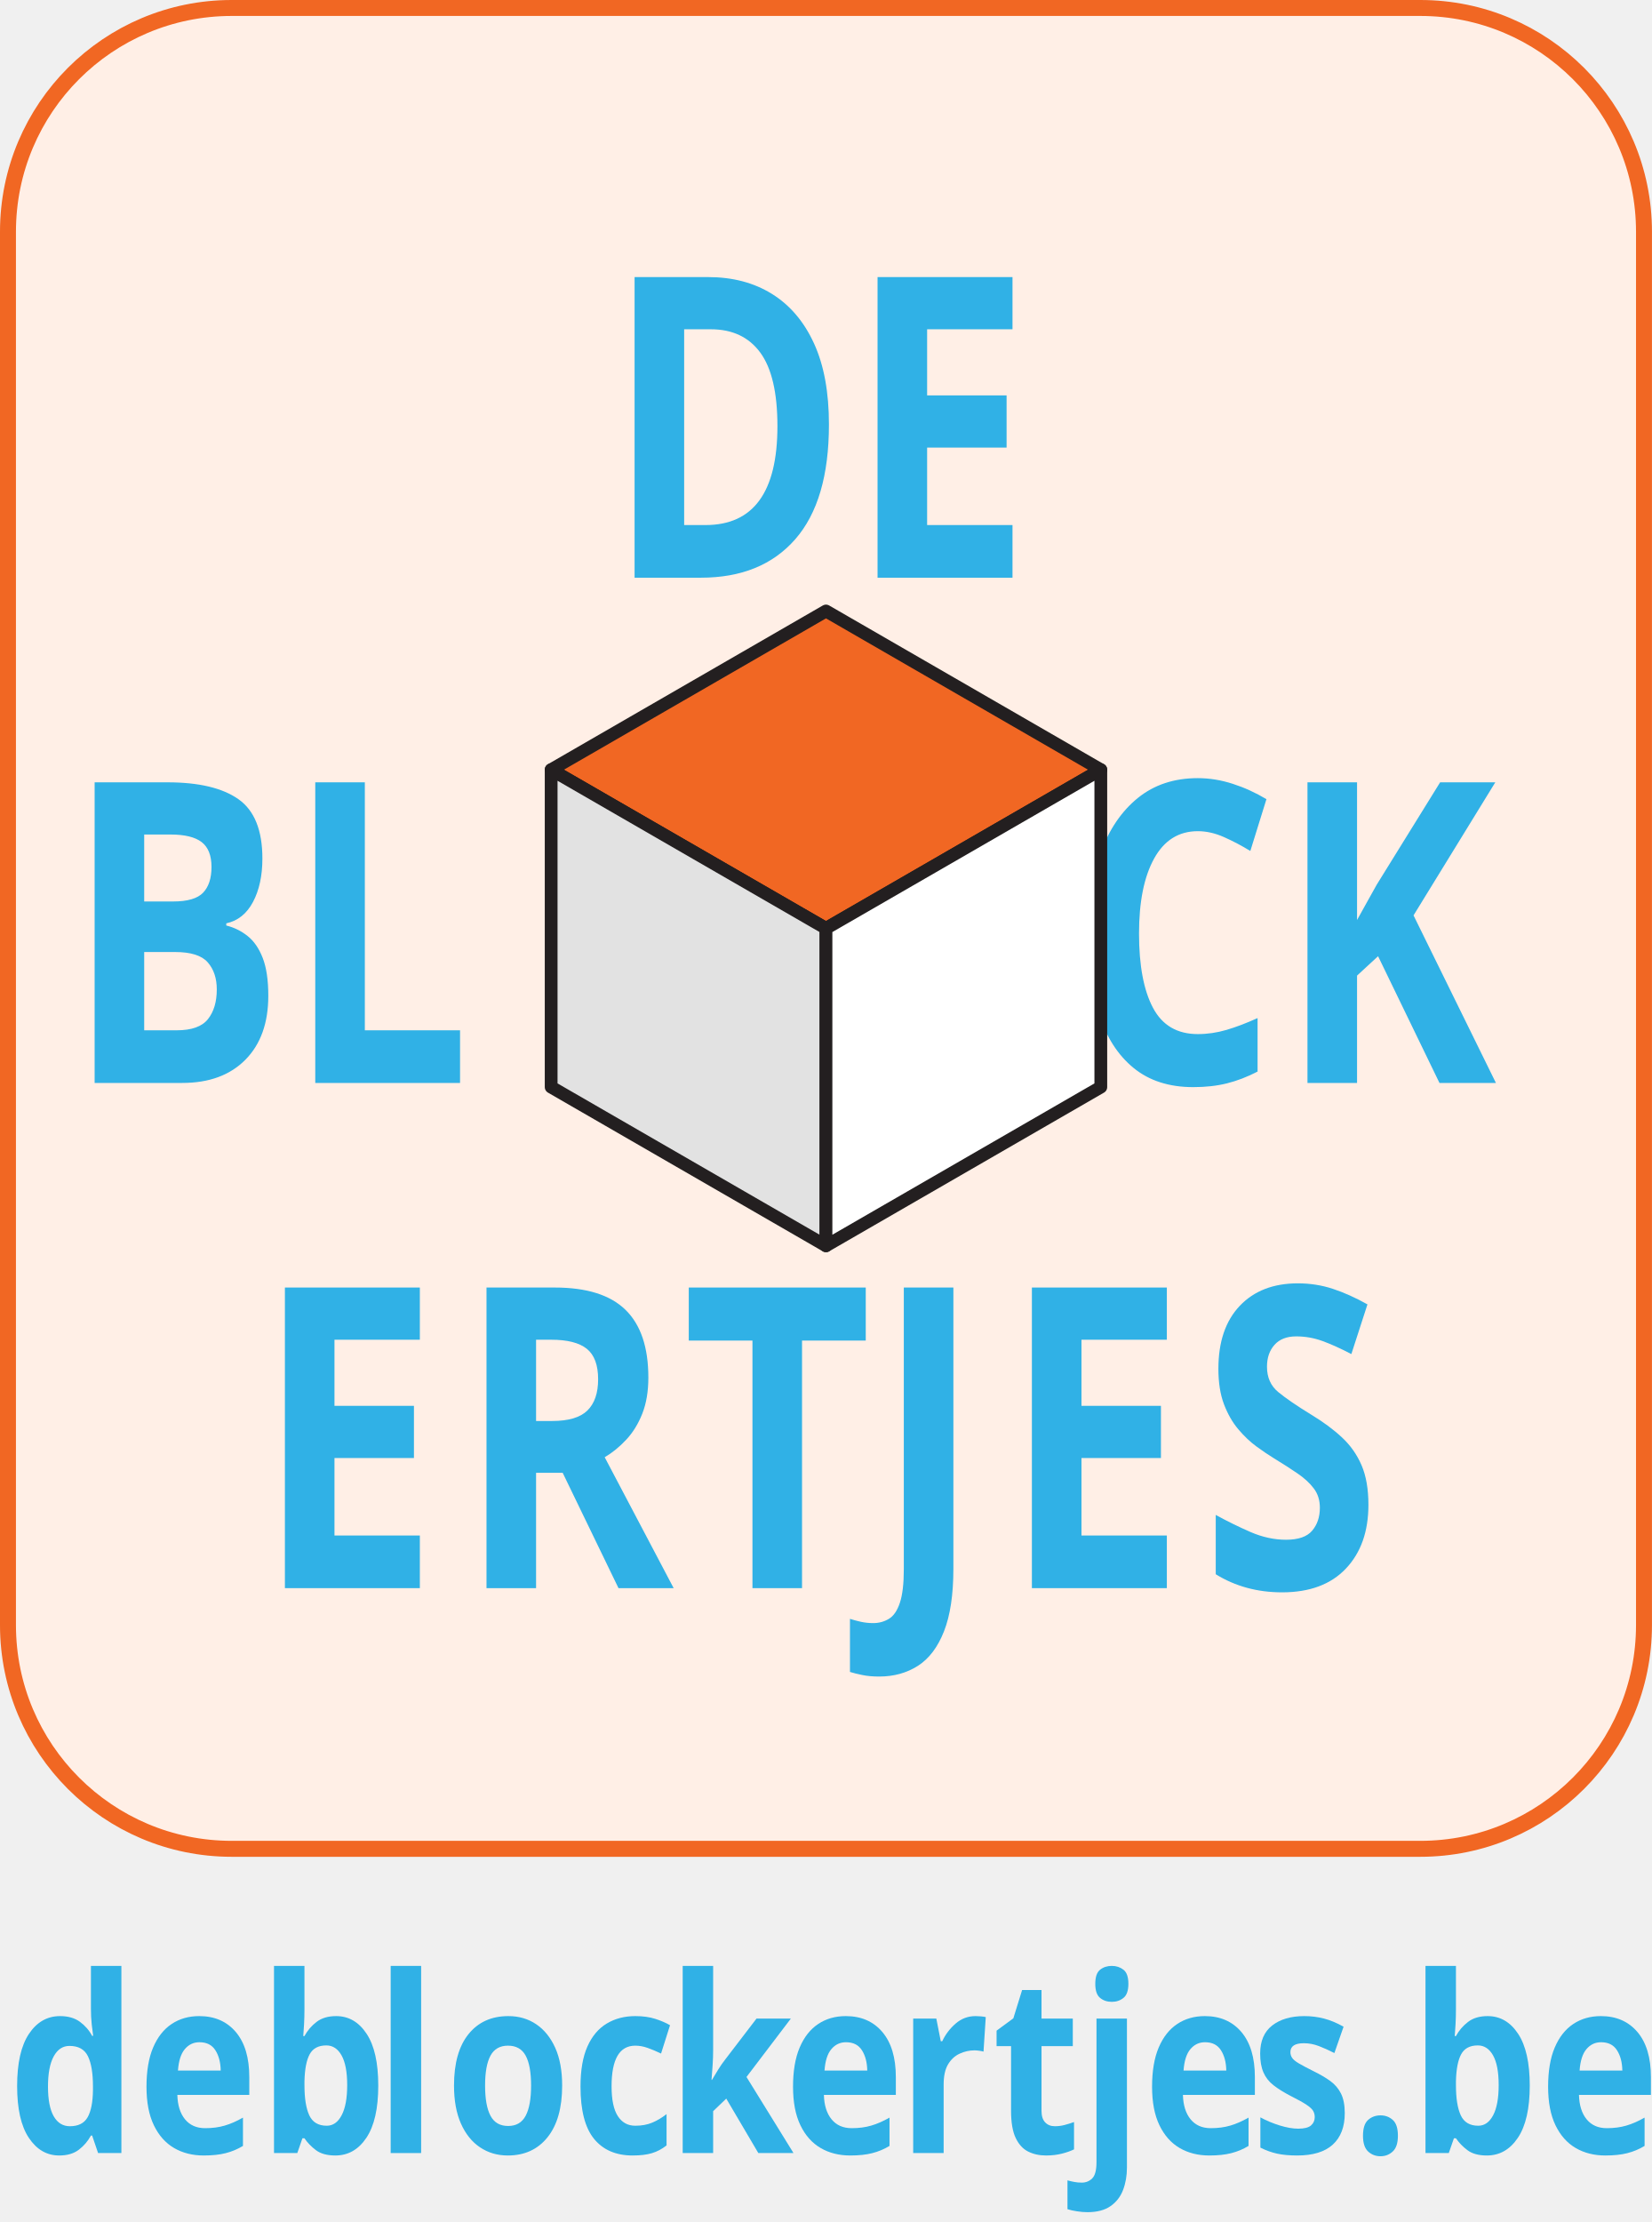
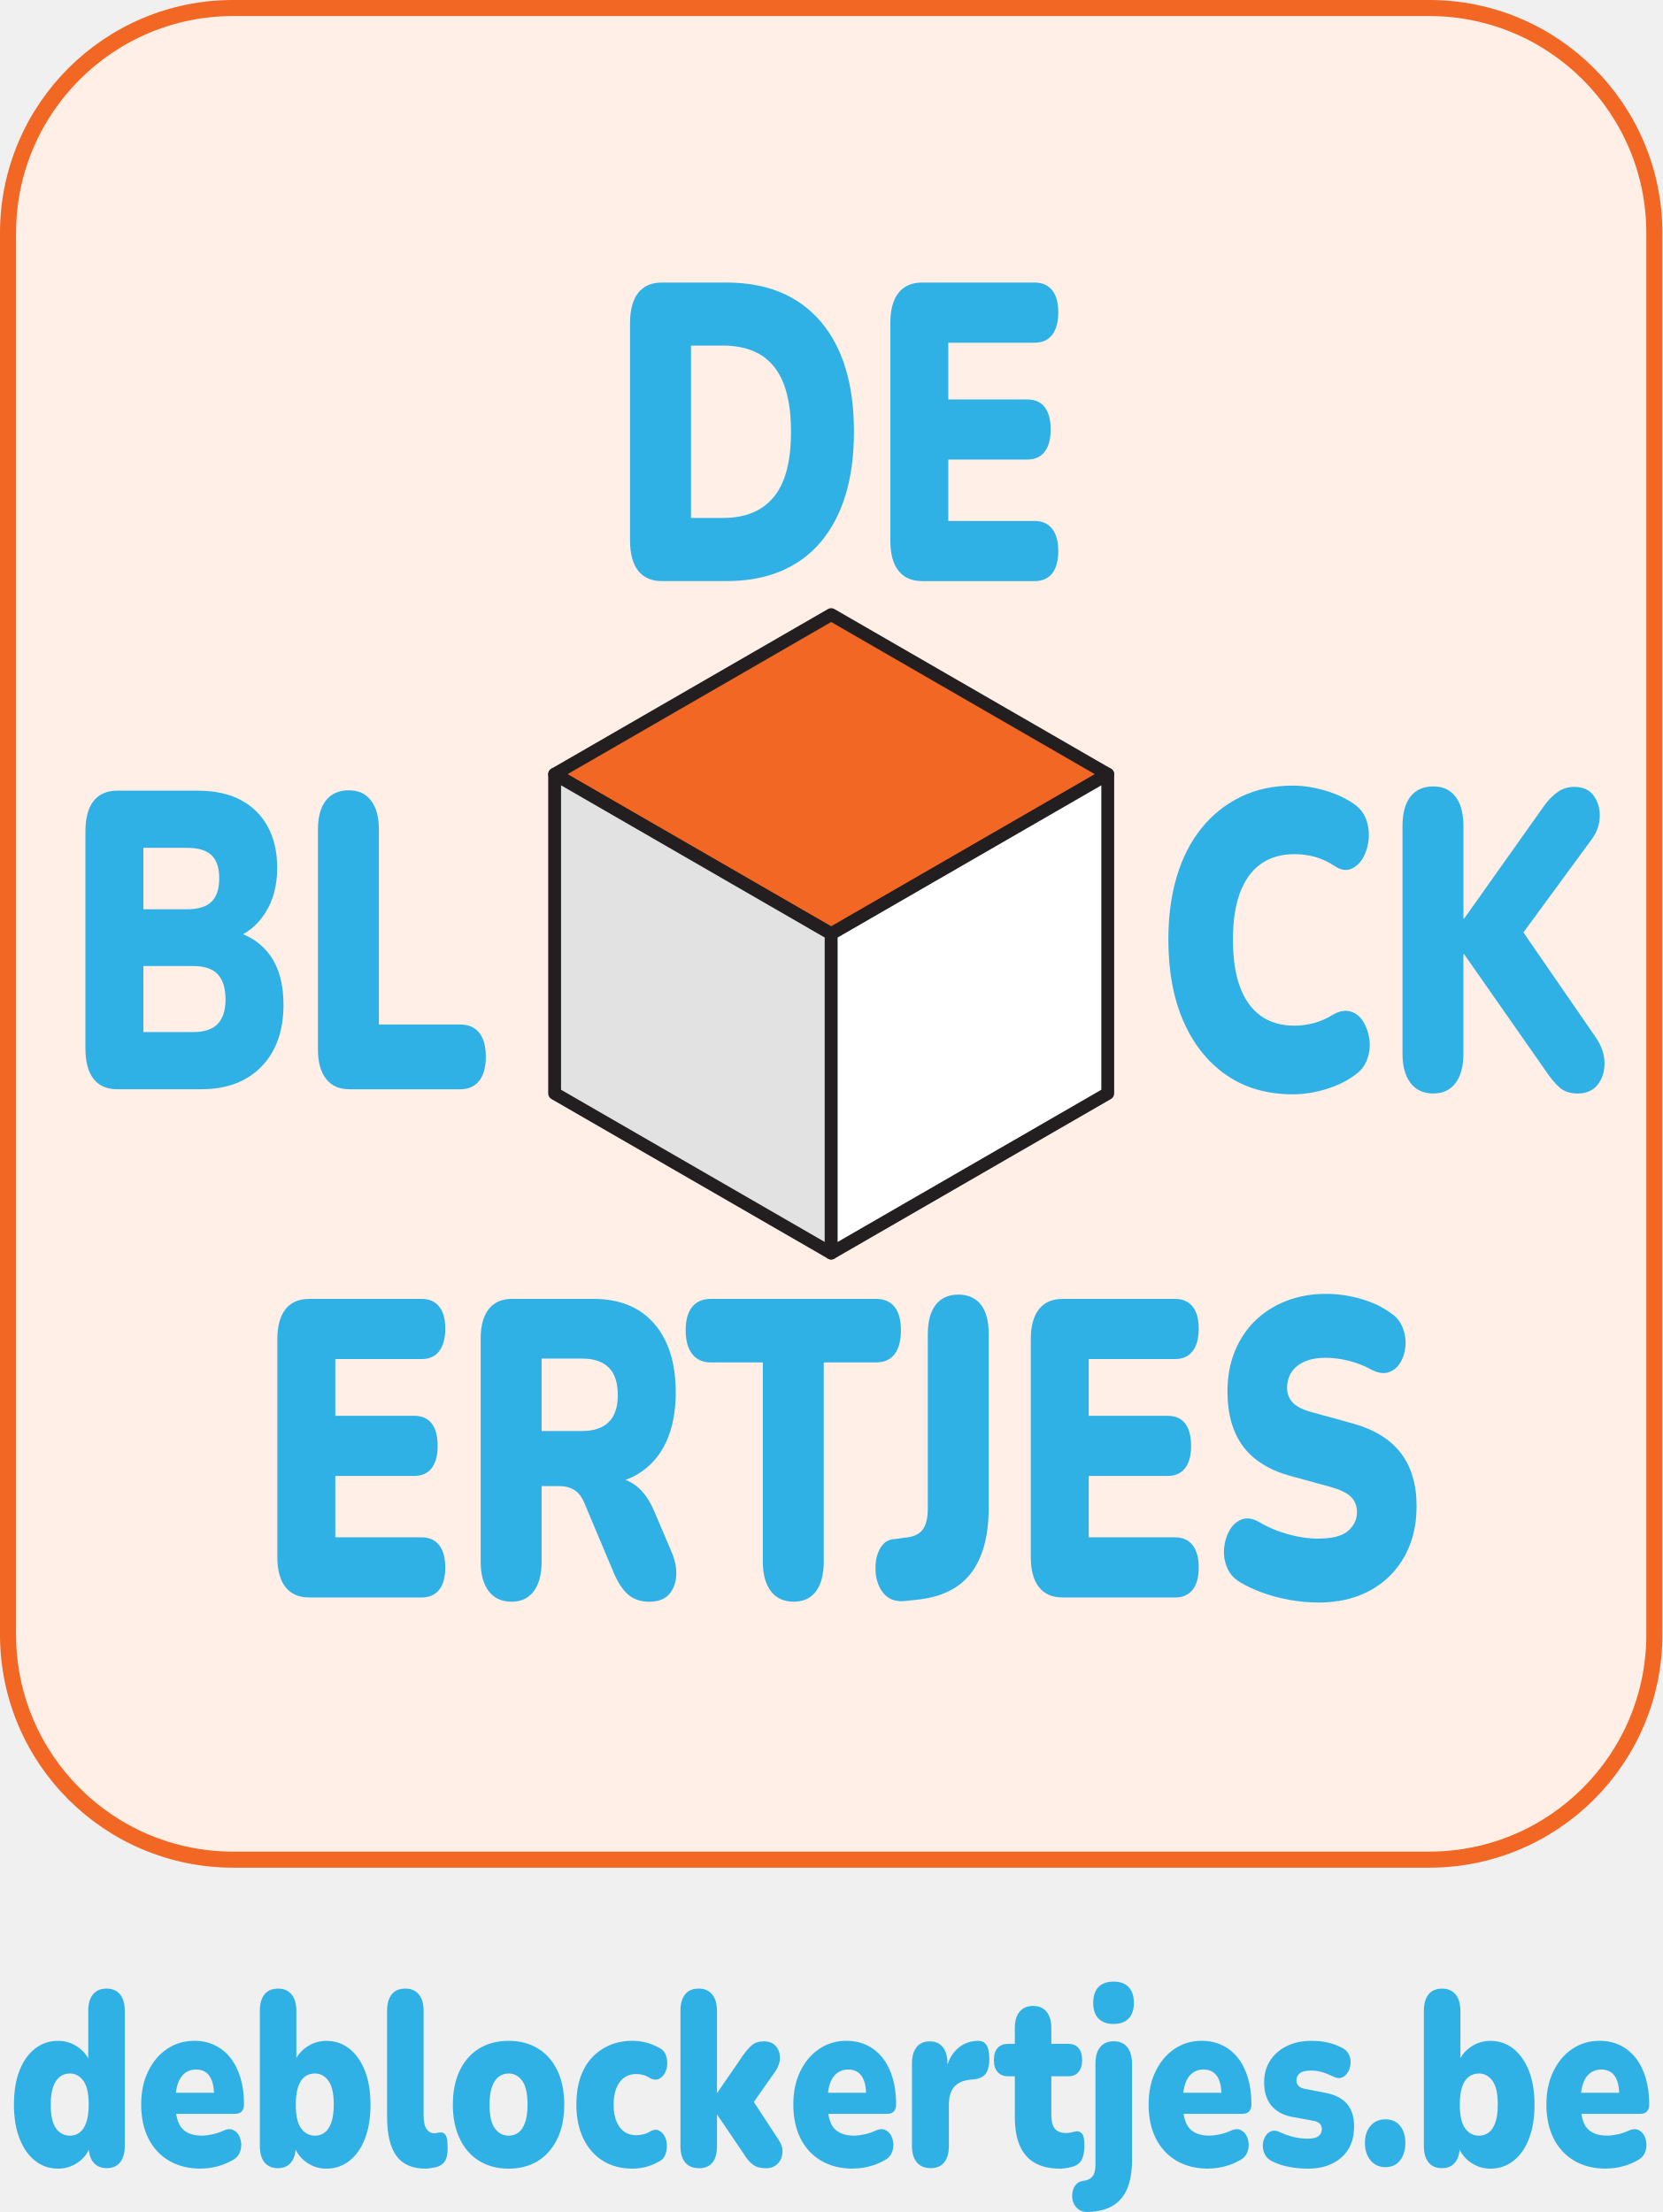
- <svg xmlns="http://www.w3.org/2000/svg" viewBox="0 0 517.84 696.41">
+ <svg xmlns="http://www.w3.org/2000/svg" viewBox="0 0 517.84 689.24">
  <defs>
    <style>
      .cls-1 {
-         letter-spacing: 0em;
+         fill: #30b1e6;
      }

      .cls-2 {
-         font-size: 131.95px;
+         fill: #ffefe6;
+         stroke: #f16723;
+         stroke-linejoin: round;
+         stroke-width: 5px;
      }

-       .cls-2, .cls-3 {
-         fill: #30b1e6;
-         font-family: Nunito-Black, Nunito;
-         font-variation-settings: 'wght' 900;
-         font-weight: 800;
+       .cls-3 {
+         fill: #231f20;
      }

      .cls-4 {
-         letter-spacing: 0em;
+         fill: #fff;
      }

      .cls-5 {
-         fill: #ffefe6;
-         stroke: #f16723;
-         stroke-width: 5px;
-       }
- 
-       .cls-5, .cls-6, .cls-7, .cls-8 {
-         stroke-linejoin: round;
-       }
- 
-       .cls-9 {
-         letter-spacing: 0em;
-       }
- 
-       .cls-3 {
-         font-size: 77.18px;
+         fill: #e2e2e2;
      }

      .cls-6 {
-         fill: #fff;
-       }
- 
-       .cls-6, .cls-7, .cls-8 {
-         stroke: #231f20;
-         stroke-width: 4px;
-       }
- 
-       .cls-10 {
-         letter-spacing: -.06em;
-       }
- 
-       .cls-7 {
-         fill: #e2e2e2;
-       }
- 
-       .cls-11 {
-         letter-spacing: -.02em;
-       }
- 
-       .cls-12 {
-         letter-spacing: 0em;
-       }
- 
-       .cls-13 {
-         letter-spacing: .03em;
-       }
- 
-       .cls-14 {
-         letter-spacing: 0em;
-       }
- 
-       .cls-15 {
-         letter-spacing: 0em;
-       }
- 
-       .cls-8 {
        fill: #f16723;
      }
    </style>
  </defs>
  <g id="Layer_6" data-name="Layer 6">
-     <text class="cls-3" transform="translate(2.49 674.8) scale(.83 1)">
-       <tspan x="0" y="0">deb</tspan>
-       <tspan class="cls-14" x="138.53" y="0">l</tspan>
-       <tspan class="cls-9" x="165" y="0">oc</tspan>
-       <tspan class="cls-12" x="248.82" y="0">k</tspan>
-       <tspan class="cls-9" x="293.04" y="0">e</tspan>
-       <tspan class="cls-13" x="335.87" y="0">r</tspan>
-       <tspan x="371.6" y="0">tje</tspan>
-       <tspan class="cls-1" x="469.46" y="0">s</tspan>
-       <tspan x="507.36" y="0">.be</tspan>
-     </text>
+     <g>
+       <path class="cls-1" d="M18.09,675.73c-2.69,0-5.06-.81-7.13-2.43-2.07-1.62-3.69-3.92-4.86-6.91-1.17-2.98-1.76-6.51-1.76-10.57s.58-7.72,1.73-10.65c1.15-2.93,2.76-5.21,4.83-6.83,2.07-1.62,4.46-2.43,7.19-2.43,2.34,0,4.45.68,6.33,2.04,1.88,1.36,3.15,3.1,3.84,5.21h-.77v-16.59c0-2.21.49-3.92,1.47-5.13.98-1.21,2.39-1.81,4.22-1.81s3.24.61,4.22,1.81c.98,1.21,1.47,2.92,1.47,5.13v42.06c0,2.21-.48,3.92-1.44,5.13-.96,1.21-2.36,1.81-4.19,1.81s-3.18-.61-4.16-1.81c-.98-1.21-1.47-2.92-1.47-5.13v-4.55l.7,3.86c-.55,2.32-1.79,4.19-3.71,5.63-1.92,1.44-4.09,2.16-6.52,2.16ZM21.74,665.46c1.15,0,2.16-.32,3.04-.96.87-.64,1.57-1.69,2.08-3.13.51-1.44.77-3.29.77-5.56,0-3.45-.55-5.93-1.66-7.45-1.11-1.52-2.52-2.28-4.22-2.28-1.15,0-2.17.33-3.07,1-.9.67-1.6,1.71-2.11,3.13-.51,1.42-.77,3.28-.77,5.6,0,3.4.55,5.85,1.66,7.37,1.11,1.52,2.54,2.28,4.28,2.28Z" />
+       <path class="cls-1" d="M62.59,675.73c-3.84,0-7.15-.82-9.94-2.47-2.79-1.65-4.93-3.96-6.43-6.95-1.49-2.98-2.24-6.48-2.24-10.5s.71-7.36,2.14-10.34c1.43-2.98,3.39-5.33,5.88-7.02s5.34-2.55,8.54-2.55c2.34,0,4.48.46,6.39,1.39,1.92.93,3.55,2.25,4.89,3.97,1.34,1.72,2.38,3.79,3.1,6.21.72,2.42,1.09,5.15,1.09,8.18,0,.98-.23,1.72-.7,2.24-.47.52-1.19.77-2.17.77h-19.63v-6.56h14.13l-.96,1c0-1.9-.21-3.46-.64-4.67-.43-1.21-1.06-2.11-1.89-2.7-.83-.59-1.87-.89-3.1-.89-1.32,0-2.47.37-3.45,1.12-.98.75-1.72,1.84-2.21,3.28-.49,1.44-.74,3.24-.74,5.4v.62c0,3.71.67,6.33,2.01,7.87,1.34,1.54,3.42,2.31,6.23,2.31.94,0,2.01-.13,3.23-.39,1.21-.26,2.38-.64,3.48-1.16,1.11-.51,2.07-.6,2.88-.27.81.33,1.44.89,1.89,1.66.45.77.7,1.69.77,2.74.06,1.05-.13,2.04-.58,2.97-.45.93-1.18,1.65-2.21,2.16-1.45.82-3.02,1.46-4.7,1.89-1.68.44-3.38.66-5.08.66Z" />
+       <path class="cls-1" d="M101.66,675.73c-2.39,0-4.54-.72-6.46-2.16-1.92-1.44-3.18-3.32-3.77-5.63l.7-3.16v3.86c0,2.21-.48,3.92-1.44,5.13s-2.33,1.81-4.12,1.81-3.23-.61-4.19-1.81c-.96-1.21-1.44-2.92-1.44-5.13v-42.06c0-2.21.48-3.92,1.44-5.13.96-1.21,2.38-1.81,4.25-1.81s3.19.61,4.19,1.81c1,1.21,1.5,2.92,1.5,5.13v16.59h-.83c.68-2.11,1.96-3.85,3.84-5.21,1.88-1.36,3.98-2.04,6.33-2.04,2.73,0,5.11.81,7.16,2.43,2.05,1.62,3.65,3.9,4.83,6.83,1.17,2.93,1.76,6.48,1.76,10.65s-.58,7.59-1.73,10.57c-1.15,2.98-2.77,5.29-4.86,6.91-2.09,1.62-4.48,2.43-7.16,2.43ZM98.08,665.46c1.15,0,2.16-.32,3.04-.96.87-.64,1.57-1.69,2.08-3.13.51-1.44.77-3.29.77-5.56,0-3.45-.55-5.93-1.66-7.45-1.11-1.52-2.52-2.28-4.22-2.28-1.19,0-2.24.33-3.13,1-.9.67-1.59,1.71-2.08,3.13-.49,1.42-.74,3.28-.74,5.6,0,3.4.55,5.85,1.66,7.37,1.11,1.52,2.54,2.28,4.28,2.28Z" />
+       <path class="cls-1" d="M132.54,675.73c-4.14,0-7.16-1.34-9.08-4.01-1.92-2.67-2.88-6.69-2.88-12.04v-33.11c0-2.21.48-3.92,1.44-5.13.96-1.21,2.38-1.81,4.25-1.81s3.19.61,4.19,1.81c1,1.21,1.5,2.92,1.5,5.13v32.65c0,1.9.31,3.29.93,4.17.62.88,1.42,1.31,2.4,1.31.3,0,.61-.04.93-.12s.65-.12.99-.12c.77-.05,1.33.26,1.69.93.36.67.54,2.03.54,4.09,0,1.8-.3,3.14-.9,4.01-.6.88-1.49,1.47-2.69,1.78-.38.05-.9.14-1.53.27-.64.13-1.24.19-1.79.19Z" />
+       <path class="cls-1" d="M158.44,675.73c-3.5,0-6.54-.8-9.14-2.39-2.6-1.59-4.63-3.9-6.07-6.91-1.45-3.01-2.17-6.55-2.17-10.61,0-3.09.4-5.85,1.21-8.3.81-2.44,1.98-4.54,3.52-6.29,1.53-1.75,3.37-3.07,5.5-3.97,2.13-.9,4.52-1.35,7.16-1.35,3.5,0,6.54.8,9.14,2.39,2.6,1.6,4.61,3.89,6.04,6.87,1.43,2.98,2.14,6.53,2.14,10.65,0,3.09-.41,5.84-1.21,8.26-.81,2.42-1.98,4.51-3.52,6.29-1.53,1.77-3.37,3.11-5.5,4.01-2.13.9-4.5,1.35-7.1,1.35ZM158.44,665.46c1.15,0,2.16-.32,3.04-.96.87-.64,1.57-1.69,2.08-3.13.51-1.44.77-3.29.77-5.56,0-3.45-.55-5.93-1.66-7.45-1.11-1.52-2.52-2.28-4.22-2.28-1.15,0-2.17.33-3.07,1-.9.67-1.6,1.71-2.11,3.13-.51,1.42-.77,3.28-.77,5.6,0,3.4.55,5.85,1.66,7.37,1.11,1.52,2.54,2.28,4.28,2.28Z" />
+       <path class="cls-1" d="M197.06,675.73c-3.54,0-6.62-.81-9.24-2.43s-4.66-3.94-6.11-6.95c-1.45-3.01-2.17-6.55-2.17-10.61,0-3.09.4-5.85,1.21-8.3.81-2.44,1.99-4.51,3.55-6.21,1.56-1.7,3.41-3.01,5.56-3.94,2.15-.93,4.55-1.39,7.19-1.39,1.24,0,2.54.15,3.9.46,1.36.31,2.77.85,4.22,1.62,1.02.46,1.74,1.17,2.14,2.12.4.95.59,1.97.54,3.05-.04,1.08-.31,2.04-.8,2.89-.49.85-1.12,1.44-1.89,1.78-.77.33-1.64.25-2.62-.27-.68-.46-1.4-.8-2.14-1-.75-.21-1.48-.31-2.21-.31-1.11,0-2.1.22-2.97.66-.87.44-1.61,1.07-2.21,1.89-.6.82-1.06,1.81-1.38,2.97-.32,1.16-.48,2.51-.48,4.05,0,2.93.62,5.25,1.85,6.95,1.24,1.7,2.96,2.55,5.18,2.55.72,0,1.46-.09,2.21-.27.75-.18,1.46-.48,2.14-.89.98-.57,1.85-.68,2.62-.35.77.34,1.38.93,1.85,1.78.47.85.71,1.83.74,2.93.02,1.11-.17,2.14-.58,3.09-.41.95-1.12,1.63-2.14,2.05-1.41.77-2.78,1.31-4.12,1.62s-2.63.46-3.87.46Z" />
+       <path class="cls-1" d="M217.65,675.57c-1.88,0-3.29-.61-4.25-1.81-.96-1.21-1.44-2.92-1.44-5.13v-42.06c0-2.21.48-3.92,1.44-5.13.96-1.21,2.38-1.81,4.25-1.81s3.19.61,4.19,1.81c1,1.21,1.5,2.92,1.5,5.13v25.47h.13l7.8-11.34c1.06-1.54,2.06-2.7,2.97-3.47.92-.77,2.16-1.16,3.74-1.16s2.79.48,3.64,1.43c.85.95,1.3,2.12,1.34,3.51.04,1.39-.41,2.8-1.34,4.25l-8.44,12.04v-4.86l9.4,14.36c.94,1.44,1.32,2.84,1.15,4.21-.17,1.36-.71,2.47-1.63,3.32-.92.85-2.08,1.27-3.48,1.27-1.71,0-3.07-.37-4.09-1.12s-2.02-1.94-3-3.59l-8.06-11.88h-.13v9.65c0,4.63-1.9,6.95-5.69,6.95Z" />
+       <path class="cls-1" d="M265.73,675.73c-3.84,0-7.15-.82-9.94-2.47-2.79-1.65-4.93-3.96-6.43-6.95-1.49-2.98-2.24-6.48-2.24-10.5s.71-7.36,2.14-10.34c1.43-2.98,3.39-5.33,5.88-7.02s5.34-2.55,8.54-2.55c2.34,0,4.48.46,6.39,1.39,1.92.93,3.55,2.25,4.89,3.97s2.38,3.79,3.1,6.21c.72,2.42,1.09,5.15,1.09,8.18,0,.98-.23,1.72-.7,2.24-.47.52-1.19.77-2.17.77h-19.63v-6.56h14.13l-.96,1c0-1.9-.21-3.46-.64-4.67-.43-1.21-1.05-2.11-1.89-2.7-.83-.59-1.87-.89-3.1-.89-1.32,0-2.47.37-3.45,1.12-.98.75-1.72,1.84-2.21,3.28-.49,1.44-.74,3.24-.74,5.4v.62c0,3.71.67,6.33,2.01,7.87,1.34,1.54,3.42,2.31,6.23,2.31.94,0,2.01-.13,3.23-.39,1.21-.26,2.38-.64,3.48-1.16,1.11-.51,2.07-.6,2.88-.27.81.33,1.44.89,1.89,1.66.45.77.7,1.69.77,2.74.06,1.05-.13,2.04-.58,2.97-.45.93-1.18,1.65-2.21,2.16-1.45.82-3.02,1.46-4.7,1.89-1.68.44-3.38.66-5.08.66Z" />
+       <path class="cls-1" d="M289.9,675.57c-1.88,0-3.32-.61-4.32-1.81-1-1.21-1.5-2.92-1.5-5.13v-25.62c0-2.21.48-3.92,1.44-5.13.96-1.21,2.33-1.81,4.12-1.81s3.1.61,4.06,1.81c.96,1.21,1.44,2.92,1.44,5.13v3.16h-.64c.43-3.09,1.52-5.54,3.29-7.37,1.77-1.83,3.97-2.79,6.62-2.89,1.24-.05,2.16.33,2.78,1.16.62.82.95,2.32.99,4.48,0,1.85-.32,3.31-.96,4.36-.64,1.06-1.83,1.71-3.58,1.97l-1.54.15c-2.22.26-3.86,1.02-4.92,2.28-1.07,1.26-1.6,3.13-1.6,5.6v12.73c0,2.21-.48,3.92-1.44,5.13s-2.38,1.81-4.25,1.81Z" />
+       <path class="cls-1" d="M330.18,675.73c-3.16,0-5.78-.61-7.86-1.81-2.09-1.21-3.64-3.01-4.67-5.4s-1.53-5.39-1.53-8.99v-12.58h-2.11c-1.36,0-2.44-.44-3.23-1.31-.79-.87-1.18-2.11-1.18-3.71,0-1.7.39-2.97,1.18-3.82.79-.85,1.86-1.27,3.23-1.27h2.11v-4.86c0-2.21.49-3.92,1.47-5.13.98-1.21,2.39-1.81,4.22-1.81s3.24.61,4.22,1.81c.98,1.21,1.47,2.92,1.47,5.13v4.86h5.24c1.36,0,2.43.42,3.2,1.27.77.85,1.15,2.12,1.15,3.82,0,1.6-.38,2.83-1.15,3.71-.77.88-1.83,1.31-3.2,1.31h-5.24v12.12c0,1.9.36,3.31,1.09,4.21.72.9,1.9,1.35,3.52,1.35.64,0,1.24-.08,1.79-.23.55-.15,1.06-.26,1.53-.31.68,0,1.25.27,1.69.81.45.54.67,1.76.67,3.67,0,1.54-.2,2.84-.61,3.9s-1.1,1.81-2.08,2.28c-.64.31-1.46.55-2.46.73-1,.18-1.82.27-2.46.27Z" />
+       <path class="cls-1" d="M339.07,689.23c-1.32.05-2.38-.23-3.17-.85-.79-.62-1.33-1.39-1.63-2.32-.3-.93-.37-1.87-.22-2.82.15-.95.5-1.78,1.06-2.47s1.28-1.09,2.17-1.2c1.36-.15,2.37-.62,3-1.39.64-.77.96-1.96.96-3.55v-31.64c0-2.21.49-3.92,1.47-5.13.98-1.21,2.39-1.81,4.22-1.81s3.24.61,4.22,1.81c.98,1.21,1.47,2.92,1.47,5.13v30.25c0,3.45-.49,6.34-1.47,8.68-.98,2.34-2.46,4.12-4.44,5.33s-4.53,1.86-7.64,1.97ZM346.87,630.65c-2.05,0-3.61-.57-4.7-1.7-1.09-1.13-1.63-2.75-1.63-4.86s.54-3.81,1.63-4.94,2.65-1.7,4.7-1.7,3.61.57,4.7,1.7,1.63,2.78,1.63,4.94-.54,3.73-1.63,4.86c-1.09,1.13-2.65,1.7-4.7,1.7Z" />
+       <path class="cls-1" d="M376.41,675.73c-3.84,0-7.15-.82-9.94-2.47-2.79-1.65-4.93-3.96-6.43-6.95-1.49-2.98-2.24-6.48-2.24-10.5s.71-7.36,2.14-10.34c1.43-2.98,3.39-5.33,5.88-7.02,2.49-1.7,5.34-2.55,8.54-2.55,2.34,0,4.48.46,6.39,1.39,1.92.93,3.55,2.25,4.89,3.97s2.38,3.79,3.1,6.21c.72,2.42,1.09,5.15,1.09,8.18,0,.98-.23,1.72-.7,2.24-.47.52-1.19.77-2.17.77h-19.63v-6.56h14.13l-.96,1c0-1.9-.21-3.46-.64-4.67-.43-1.21-1.05-2.11-1.89-2.7-.83-.59-1.87-.89-3.1-.89-1.32,0-2.47.37-3.45,1.12-.98.75-1.72,1.84-2.21,3.28-.49,1.44-.74,3.24-.74,5.4v.62c0,3.71.67,6.33,2.01,7.87,1.34,1.54,3.42,2.31,6.23,2.31.94,0,2.01-.13,3.23-.39,1.21-.26,2.38-.64,3.48-1.16,1.11-.51,2.07-.6,2.88-.27.81.33,1.44.89,1.89,1.66.45.77.7,1.69.77,2.74.06,1.05-.13,2.04-.58,2.97-.45.93-1.18,1.65-2.21,2.16-1.45.82-3.02,1.46-4.7,1.89-1.68.44-3.38.66-5.08.66Z" />
+       <path class="cls-1" d="M407.35,675.73c-1.92,0-3.85-.18-5.79-.54-1.94-.36-3.72-.95-5.34-1.78-1.02-.51-1.76-1.22-2.21-2.12-.45-.9-.66-1.84-.64-2.82.02-.98.26-1.86.7-2.66.45-.8,1.04-1.36,1.79-1.7.75-.33,1.59-.29,2.53.12,1.79.82,3.4,1.39,4.83,1.7,1.43.31,2.8.46,4.12.46,1.58,0,2.71-.27,3.39-.81.68-.54,1.02-1.25,1.02-2.12,0-.77-.22-1.36-.67-1.78-.45-.41-1.08-.69-1.89-.85l-7.1-1.31c-2.64-.57-4.69-1.75-6.14-3.55-1.45-1.8-2.17-4.17-2.17-7.1,0-2.62.63-4.9,1.89-6.83,1.26-1.93,2.98-3.43,5.18-4.51,2.2-1.08,4.72-1.62,7.58-1.62,1.92,0,3.67.18,5.24.54,1.58.36,3.13.95,4.67,1.78.89.51,1.53,1.21,1.92,2.08s.53,1.79.45,2.74c-.09.95-.36,1.83-.83,2.62-.47.8-1.09,1.35-1.85,1.66-.77.31-1.62.23-2.56-.23-1.41-.67-2.66-1.16-3.77-1.47s-2.13-.46-3.07-.46c-1.79,0-3.04.28-3.74.85-.7.57-1.05,1.31-1.05,2.24,0,.62.2,1.16.61,1.62.4.46.99.77,1.76.93l7.1,1.39c2.77.57,4.88,1.7,6.33,3.4,1.45,1.7,2.17,4.01,2.17,6.95,0,4.17-1.32,7.41-3.96,9.72-2.64,2.32-6.14,3.47-10.49,3.47Z" />
+       <path class="cls-1" d="M431.58,675.26c-1.96,0-3.52-.71-4.67-2.12-1.15-1.42-1.73-3.23-1.73-5.44s.58-3.92,1.73-5.29c1.15-1.36,2.71-2.05,4.67-2.05s3.48.68,4.57,2.05,1.63,3.12,1.63,5.29-.54,4.03-1.63,5.44c-1.09,1.42-2.61,2.12-4.57,2.12Z" />
+       <path class="cls-1" d="M464.26,675.73c-2.39,0-4.54-.72-6.46-2.16-1.92-1.44-3.18-3.32-3.77-5.63l.7-3.16v3.86c0,2.21-.48,3.92-1.44,5.13-.96,1.21-2.33,1.81-4.12,1.81s-3.23-.61-4.19-1.81-1.44-2.92-1.44-5.13v-42.06c0-2.21.48-3.92,1.44-5.13.96-1.21,2.38-1.81,4.25-1.81s3.19.61,4.19,1.81c1,1.21,1.5,2.92,1.5,5.13v16.59h-.83c.68-2.11,1.96-3.85,3.84-5.21,1.88-1.36,3.99-2.04,6.33-2.04,2.73,0,5.12.81,7.16,2.43,2.05,1.62,3.66,3.9,4.83,6.83,1.17,2.93,1.76,6.48,1.76,10.65s-.58,7.59-1.73,10.57c-1.15,2.98-2.77,5.29-4.86,6.91s-4.48,2.43-7.16,2.43ZM460.68,665.46c1.15,0,2.16-.32,3.04-.96.87-.64,1.57-1.69,2.08-3.13.51-1.44.77-3.29.77-5.56,0-3.45-.55-5.93-1.66-7.45-1.11-1.52-2.52-2.28-4.22-2.28-1.19,0-2.24.33-3.13,1-.9.67-1.59,1.71-2.08,3.13-.49,1.42-.74,3.28-.74,5.6,0,3.4.55,5.85,1.66,7.37,1.11,1.52,2.54,2.28,4.28,2.28Z" />
+       <path class="cls-1" d="M500.32,675.73c-3.84,0-7.15-.82-9.94-2.47-2.79-1.65-4.93-3.96-6.43-6.95-1.49-2.98-2.24-6.48-2.24-10.5s.71-7.36,2.14-10.34c1.43-2.98,3.39-5.33,5.88-7.02,2.49-1.7,5.34-2.55,8.54-2.55,2.34,0,4.48.46,6.39,1.39,1.92.93,3.55,2.25,4.89,3.97s2.38,3.79,3.1,6.21c.72,2.42,1.09,5.15,1.09,8.18,0,.98-.23,1.72-.7,2.24-.47.52-1.19.77-2.17.77h-19.63v-6.56h14.13l-.96,1c0-1.9-.21-3.46-.64-4.67-.43-1.21-1.05-2.11-1.89-2.7-.83-.59-1.87-.89-3.1-.89-1.32,0-2.47.37-3.45,1.12-.98.75-1.72,1.84-2.21,3.28-.49,1.44-.74,3.24-.74,5.4v.62c0,3.71.67,6.33,2.01,7.87,1.34,1.54,3.42,2.31,6.23,2.31.94,0,2.01-.13,3.23-.39,1.21-.26,2.38-.64,3.48-1.16,1.11-.51,2.07-.6,2.88-.27.81.33,1.44.89,1.89,1.66.45.77.7,1.69.77,2.74.06,1.05-.13,2.04-.58,2.97-.45.93-1.18,1.65-2.21,2.16-1.45.82-3.02,1.46-4.7,1.89-1.68.44-3.38.66-5.08.66Z" />
+     </g>
  </g>
  <g id="Layer_5" data-name="Layer 5">
-     <rect class="cls-5" x="2.5" y="2.5" width="512.84" height="576.95" rx="70.13" ry="70.13" />
+     <rect class="cls-2" x="2.5" y="2.5" width="512.84" height="576.95" rx="70.13" ry="70.13" />
  </g>
  <g id="Layer_2" data-name="Layer 2">
-     <text class="cls-2" transform="translate(189.66 181.06) scale(.78 1)">
-       <tspan x="0" y="0">DE</tspan>
-       <tspan x="-217" y="158.35" xml:space="preserve">BL       CK</tspan>
-       <tspan x="-140.53" y="316.69">E</tspan>
-       <tspan class="cls-11" x="-59.51" y="316.69">R</tspan>
-       <tspan class="cls-10" x="31.01" y="316.69">T</tspan>
-       <tspan class="cls-15" x="108.2" y="316.69">J</tspan>
-       <tspan class="cls-4" x="159.67" y="316.69">E</tspan>
-       <tspan class="cls-15" x="239.37" y="316.69">S</tspan>
-     </text>
+     <g>
+       <path class="cls-1" d="M206.17,181.06c-3.23,0-5.69-1.08-7.38-3.23-1.69-2.15-2.53-5.3-2.53-9.43v-67.69c0-4.13.84-7.28,2.53-9.44,1.68-2.15,4.14-3.23,7.38-3.23h20.12c12.65,0,22.44,4.05,29.35,12.14,6.91,8.09,10.37,19.53,10.37,34.31,0,7.48-.88,14.08-2.63,19.79-1.75,5.72-4.32,10.58-7.69,14.58-3.37,4-7.51,7.04-12.43,9.1-4.92,2.07-10.57,3.1-16.97,3.1h-20.12ZM215.25,161.39h9.9c3.64,0,6.79-.57,9.44-1.72,2.65-1.14,4.85-2.81,6.6-5.01,1.75-2.2,3.06-4.97,3.92-8.31.86-3.34,1.29-7.3,1.29-11.88,0-9.06-1.75-15.79-5.26-20.19-3.51-4.4-8.84-6.6-15.99-6.6h-9.9v53.71Z" />
+       <path class="cls-1" d="M287.25,181.06c-3.23,0-5.69-1.08-7.38-3.23-1.69-2.15-2.53-5.3-2.53-9.43v-67.69c0-4.13.84-7.28,2.53-9.44,1.68-2.15,4.14-3.23,7.38-3.23h35.08c2.34,0,4.14.79,5.42,2.38,1.27,1.58,1.91,3.87,1.91,6.86s-.64,5.43-1.91,7.06c-1.27,1.63-3.08,2.44-5.42,2.44h-26.93v17.68h24.55c2.41,0,4.23.79,5.47,2.38s1.86,3.92,1.86,6.99-.62,5.3-1.86,6.93c-1.24,1.63-3.06,2.44-5.47,2.44h-24.55v19.13h26.93c2.34,0,4.14.81,5.42,2.44,1.27,1.63,1.91,3.94,1.91,6.93s-.64,5.41-1.91,6.99c-1.27,1.58-3.08,2.38-5.42,2.38h-35.08Z" />
+       <path class="cls-1" d="M36.52,339.4c-3.23,0-5.69-1.08-7.38-3.23-1.69-2.16-2.53-5.3-2.53-9.44v-67.69c0-4.13.84-7.28,2.53-9.44,1.68-2.15,4.14-3.23,7.38-3.23h25.17c5.23,0,9.66.97,13.31,2.9,3.64,1.94,6.45,4.71,8.41,8.31,1.96,3.61,2.94,7.87,2.94,12.8,0,5.46-1.22,10.12-3.66,13.99-2.44,3.87-5.73,6.55-9.85,8.05v-2.24c4.88,1.23,8.68,3.78,11.4,7.65,2.72,3.87,4.07,8.93,4.07,15.18,0,8.18-2.29,14.63-6.86,19.33-4.57,4.71-10.85,7.06-18.83,7.06h-26.1ZM44.67,283.32h13.51c3.58,0,6.15-.79,7.74-2.38,1.58-1.58,2.37-4,2.37-7.26s-.79-5.65-2.37-7.19c-1.58-1.54-4.16-2.31-7.74-2.31h-13.51v19.13ZM44.67,321.59h15.47c3.51,0,6.07-.86,7.69-2.57,1.62-1.72,2.42-4.24,2.42-7.59,0-3.52-.81-6.14-2.42-7.85-1.62-1.72-4.18-2.57-7.69-2.57h-15.47v20.59Z" />
+       <path class="cls-1" d="M108.74,339.4c-3.09,0-5.48-1.08-7.17-3.23-1.69-2.16-2.53-5.21-2.53-9.17v-68.48c0-3.96.83-6.99,2.48-9.1,1.65-2.11,4.02-3.17,7.12-3.17s5.26,1.06,6.91,3.17c1.65,2.11,2.48,5.15,2.48,9.1v60.7h25.27c2.61,0,4.61.86,5.98,2.57,1.37,1.72,2.06,4.2,2.06,7.46s-.69,5.76-2.06,7.52c-1.38,1.76-3.37,2.64-5.98,2.64h-34.56Z" />
+       <path class="cls-1" d="M402.74,340.98c-8.05,0-14.96-2-20.74-6-5.78-4-10.23-9.59-13.36-16.76-3.13-7.17-4.69-15.64-4.69-25.4,0-7.3.88-13.88,2.63-19.73,1.75-5.85,4.32-10.86,7.69-15.04,3.37-4.18,7.44-7.43,12.22-9.76,4.78-2.33,10.2-3.5,16.25-3.5,3.1,0,6.34.48,9.75,1.45,3.4.97,6.41,2.33,9.03,4.09,1.99,1.32,3.35,3.01,4.08,5.08.72,2.07.96,4.18.72,6.33-.24,2.16-.84,4.05-1.81,5.67-.96,1.63-2.2,2.75-3.71,3.36-1.51.62-3.2.31-5.05-.92-2-1.32-4.02-2.26-6.09-2.84-2.06-.57-4.2-.86-6.4-.86-4.2,0-7.72,1.04-10.57,3.1-2.85,2.07-5,5.06-6.45,8.97-1.44,3.92-2.17,8.77-2.17,14.58s.72,10.69,2.17,14.65,3.59,6.97,6.45,9.04c2.85,2.07,6.38,3.1,10.57,3.1,1.92,0,3.9-.26,5.93-.79,2.03-.53,4.04-1.41,6.04-2.64,1.99-1.14,3.82-1.47,5.47-.99,1.65.48,2.97,1.54,3.97,3.17,1,1.63,1.63,3.48,1.91,5.54.27,2.07.05,4.11-.67,6.14-.72,2.03-1.98,3.65-3.77,4.88-2.41,1.85-5.38,3.32-8.92,4.42-3.54,1.1-7.03,1.65-10.47,1.65Z" />
+       <path class="cls-1" d="M446.48,340.72c-3.09,0-5.47-1.1-7.12-3.3-1.65-2.2-2.48-5.23-2.48-9.1v-70.86c0-4.05.83-7.13,2.48-9.24s4.02-3.17,7.12-3.17,5.26,1.06,6.91,3.17,2.48,5.19,2.48,9.24v28.77h.21l25.07-35.36c1.31-1.76,2.7-3.14,4.18-4.16,1.48-1.01,3.15-1.52,5-1.52,2.82,0,4.88.95,6.19,2.84,1.31,1.89,1.91,4.09,1.81,6.6-.1,2.51-.95,4.82-2.53,6.93l-24.86,33.91.1-10.03,26.1,37.87c1.79,2.64,2.68,5.3,2.68,7.98s-.72,4.93-2.17,6.73-3.51,2.71-6.19,2.71c-2.34,0-4.21-.62-5.62-1.85-1.41-1.23-2.91-3.04-4.49-5.41l-25.28-36.16h-.21v31.01c0,3.87-.81,6.91-2.42,9.1-1.62,2.2-3.94,3.3-6.96,3.3Z" />
+       <path class="cls-1" d="M96.3,497.75c-3.23,0-5.69-1.08-7.38-3.23-1.69-2.16-2.53-5.3-2.53-9.44v-67.69c0-4.13.84-7.28,2.53-9.43,1.68-2.16,4.14-3.23,7.38-3.23h35.08c2.34,0,4.14.79,5.42,2.38,1.27,1.58,1.91,3.87,1.91,6.86s-.64,5.43-1.91,7.06c-1.27,1.63-3.08,2.44-5.42,2.44h-26.93v17.68h24.55c2.41,0,4.23.79,5.47,2.38,1.24,1.58,1.86,3.92,1.86,6.99s-.62,5.3-1.86,6.93c-1.24,1.63-3.06,2.44-5.47,2.44h-24.55v19.13h26.93c2.34,0,4.14.81,5.42,2.44,1.27,1.63,1.91,3.94,1.91,6.93s-.64,5.41-1.91,6.99c-1.27,1.58-3.08,2.38-5.42,2.38h-35.08Z" />
+       <path class="cls-1" d="M159.33,499.07c-3.09,0-5.47-1.1-7.12-3.3-1.65-2.2-2.48-5.23-2.48-9.1v-69.54c0-4.05.84-7.13,2.53-9.24,1.68-2.11,4.07-3.17,7.17-3.17h25.38c8.18,0,14.51,2.57,18.98,7.72,4.47,5.15,6.71,12.29,6.71,21.44,0,5.98-1,11.13-2.99,15.44-2,4.31-4.92,7.63-8.77,9.96-3.85,2.33-8.49,3.5-13.93,3.5l.72-2.38h5.06c2.89,0,5.47.9,7.74,2.71,2.27,1.8,4.16,4.55,5.67,8.25l5.06,11.88c1.17,2.64,1.7,5.15,1.6,7.52-.1,2.38-.83,4.35-2.17,5.94-1.34,1.58-3.42,2.38-6.24,2.38-2.61,0-4.76-.71-6.45-2.11-1.69-1.41-3.18-3.61-4.49-6.6l-9.39-22.3c-.83-1.85-1.87-3.14-3.15-3.89-1.27-.75-2.73-1.12-4.38-1.12h-5.67v23.62c0,3.87-.81,6.91-2.42,9.1-1.62,2.2-3.94,3.3-6.96,3.3ZM168.72,445.89h12.59c3.64,0,6.41-.92,8.3-2.77,1.89-1.85,2.84-4.66,2.84-8.45s-.95-6.73-2.84-8.58c-1.89-1.85-4.66-2.77-8.3-2.77h-12.59v22.56Z" />
+       <path class="cls-1" d="M247.23,499.07c-3.09,0-5.47-1.1-7.12-3.3-1.65-2.2-2.48-5.23-2.48-9.1v-62.15h-16.2c-2.54,0-4.49-.88-5.83-2.64-1.34-1.76-2.01-4.22-2.01-7.39s.67-5.58,2.01-7.26c1.34-1.67,3.28-2.51,5.83-2.51h51.37c2.61,0,4.57.84,5.88,2.51,1.31,1.67,1.96,4.09,1.96,7.26s-.65,5.74-1.96,7.46c-1.31,1.71-3.27,2.57-5.88,2.57h-16.2v62.15c0,3.87-.79,6.91-2.37,9.1-1.58,2.2-3.92,3.3-7.01,3.3Z" />
+       <path class="cls-1" d="M281.17,498.93c-2.68.09-4.76-.86-6.24-2.84-1.48-1.98-2.22-4.51-2.22-7.59,0-2.38.52-4.44,1.55-6.2,1.03-1.76,2.58-2.68,4.64-2.77l2.89-.4c2.54-.18,4.38-.97,5.52-2.38,1.13-1.41,1.7-3.65,1.7-6.73v-54.23c0-4.04.83-7.12,2.48-9.24,1.65-2.11,3.99-3.17,7.02-3.17s5.45,1.06,7.07,3.17c1.62,2.11,2.42,5.19,2.42,9.24v53.84c0,6.07-.86,11.2-2.58,15.37-1.72,4.18-4.28,7.37-7.69,9.57-3.41,2.2-7.65,3.52-12.74,3.96l-3.82.4Z" />
+       <path class="cls-1" d="M331,497.75c-3.23,0-5.69-1.08-7.38-3.23-1.69-2.16-2.53-5.3-2.53-9.44v-67.69c0-4.13.84-7.28,2.53-9.43,1.68-2.16,4.14-3.23,7.38-3.23h35.08c2.34,0,4.14.79,5.42,2.38,1.27,1.58,1.91,3.87,1.91,6.86s-.64,5.43-1.91,7.06c-1.27,1.63-3.08,2.44-5.42,2.44h-26.93v17.68h24.55c2.41,0,4.23.79,5.47,2.38s1.86,3.92,1.86,6.99-.62,5.3-1.86,6.93c-1.24,1.63-3.06,2.44-5.47,2.44h-24.55v19.13h26.93c2.34,0,4.14.81,5.42,2.44,1.27,1.63,1.91,3.94,1.91,6.93s-.64,5.41-1.91,6.99c-1.27,1.58-3.08,2.38-5.42,2.38h-35.08Z" />
+       <path class="cls-1" d="M410.53,499.33c-2.82,0-5.71-.26-8.67-.79-2.96-.53-5.79-1.27-8.51-2.24-2.72-.97-5.14-2.11-7.27-3.43-1.86-1.14-3.16-2.68-3.92-4.62-.76-1.93-1.03-3.94-.83-6,.21-2.07.79-3.91,1.75-5.54.96-1.63,2.23-2.73,3.82-3.3,1.58-.57,3.37-.28,5.37.86,2.61,1.58,5.57,2.84,8.87,3.76,3.3.92,6.43,1.39,9.39,1.39,4.47,0,7.62-.81,9.44-2.44,1.82-1.63,2.73-3.54,2.73-5.74,0-2.02-.64-3.65-1.91-4.88-1.27-1.23-3.52-2.29-6.76-3.17l-12.07-3.3c-6.67-1.85-11.61-4.95-14.8-9.3-3.2-4.35-4.8-10.01-4.8-16.96,0-4.66.76-8.84,2.27-12.54,1.51-3.69,3.61-6.86,6.29-9.5,2.68-2.64,5.91-4.71,9.7-6.2,3.78-1.5,7.94-2.24,12.48-2.24,3.58,0,7.2.53,10.88,1.58,3.68,1.06,6.86,2.6,9.54,4.62,1.58,1.06,2.73,2.53,3.46,4.42.72,1.89,1,3.81.83,5.74-.17,1.94-.72,3.65-1.65,5.15-.93,1.5-2.17,2.49-3.71,2.97-1.55.48-3.39.15-5.52-.99-2.06-1.14-4.33-2.02-6.81-2.64-2.48-.61-4.88-.92-7.22-.92-2.54,0-4.71.4-6.5,1.19-1.79.79-3.15,1.89-4.08,3.3-.93,1.41-1.39,3.04-1.39,4.88s.62,3.41,1.86,4.68c1.24,1.28,3.44,2.31,6.6,3.1l11.97,3.3c6.67,1.85,11.66,4.91,14.96,9.17,3.3,4.27,4.95,9.79,4.95,16.56,0,4.58-.72,8.69-2.17,12.34-1.44,3.65-3.53,6.82-6.24,9.5-2.72,2.68-5.95,4.73-9.7,6.14-3.75,1.41-7.96,2.11-12.64,2.11Z" />
+     </g>
  </g>
  <g id="Layer_4" data-name="Layer 4">
-     <polygon class="cls-8" points="345.07 241.24 258.92 191.5 172.77 241.24 258.92 290.97 345.07 241.24" />
-     <polygon class="cls-7" points="172.77 241.24 172.77 340.71 258.92 390.45 258.92 290.97 172.77 241.24" />
-     <polygon class="cls-6" points="258.92 290.97 258.92 390.45 345.07 340.71 345.07 241.24 258.92 290.97" />
+     <g>
+       <g>
+         <polygon class="cls-6" points="345.07 241.24 258.92 191.5 172.77 241.24 258.92 290.97 345.07 241.24" />
+         <path class="cls-3" d="M258.92,292.98c-.35,0-.69-.09-1-.27l-86.15-49.74c-.62-.36-1-1.02-1-1.73s.38-1.38,1-1.73l86.15-49.74c.62-.36,1.38-.36,2,0l86.15,49.74c.62.36,1,1.02,1,1.73s-.38,1.38-1,1.73l-86.15,49.74c-.31.18-.65.27-1,.27ZM176.77,241.24l82.15,47.43,82.15-47.43-82.15-47.43-82.15,47.43Z" />
+       </g>
+       <g>
+         <polygon class="cls-5" points="172.77 241.24 172.77 340.71 258.92 390.45 258.92 290.97 172.77 241.24" />
+         <path class="cls-3" d="M258.92,392.45c-.35,0-.69-.09-1-.27l-86.15-49.74c-.62-.36-1-1.02-1-1.73v-99.48c0-.71.38-1.38,1-1.73.62-.36,1.38-.36,2,0l86.15,49.74c.62.36,1,1.02,1,1.73v99.48c0,.71-.38,1.38-1,1.73-.31.18-.65.27-1,.27ZM174.77,339.56l82.15,47.43v-94.86l-82.15-47.43v94.86Z" />
+       </g>
+       <g>
+         <polygon class="cls-4" points="258.92 290.97 258.92 390.45 345.07 340.71 345.07 241.24 258.92 290.97" />
+         <path class="cls-3" d="M258.92,392.45c-.35,0-.69-.09-1-.27-.62-.36-1-1.02-1-1.73v-99.48c0-.71.38-1.38,1-1.73l86.15-49.74c.62-.36,1.38-.36,2,0,.62.36,1,1.02,1,1.73v99.48c0,.71-.38,1.38-1,1.73l-86.15,49.74c-.31.18-.65.27-1,.27ZM260.92,292.13v94.86l82.15-47.43v-94.86l-82.15,47.43Z" />
+       </g>
+     </g>
  </g>
</svg>
